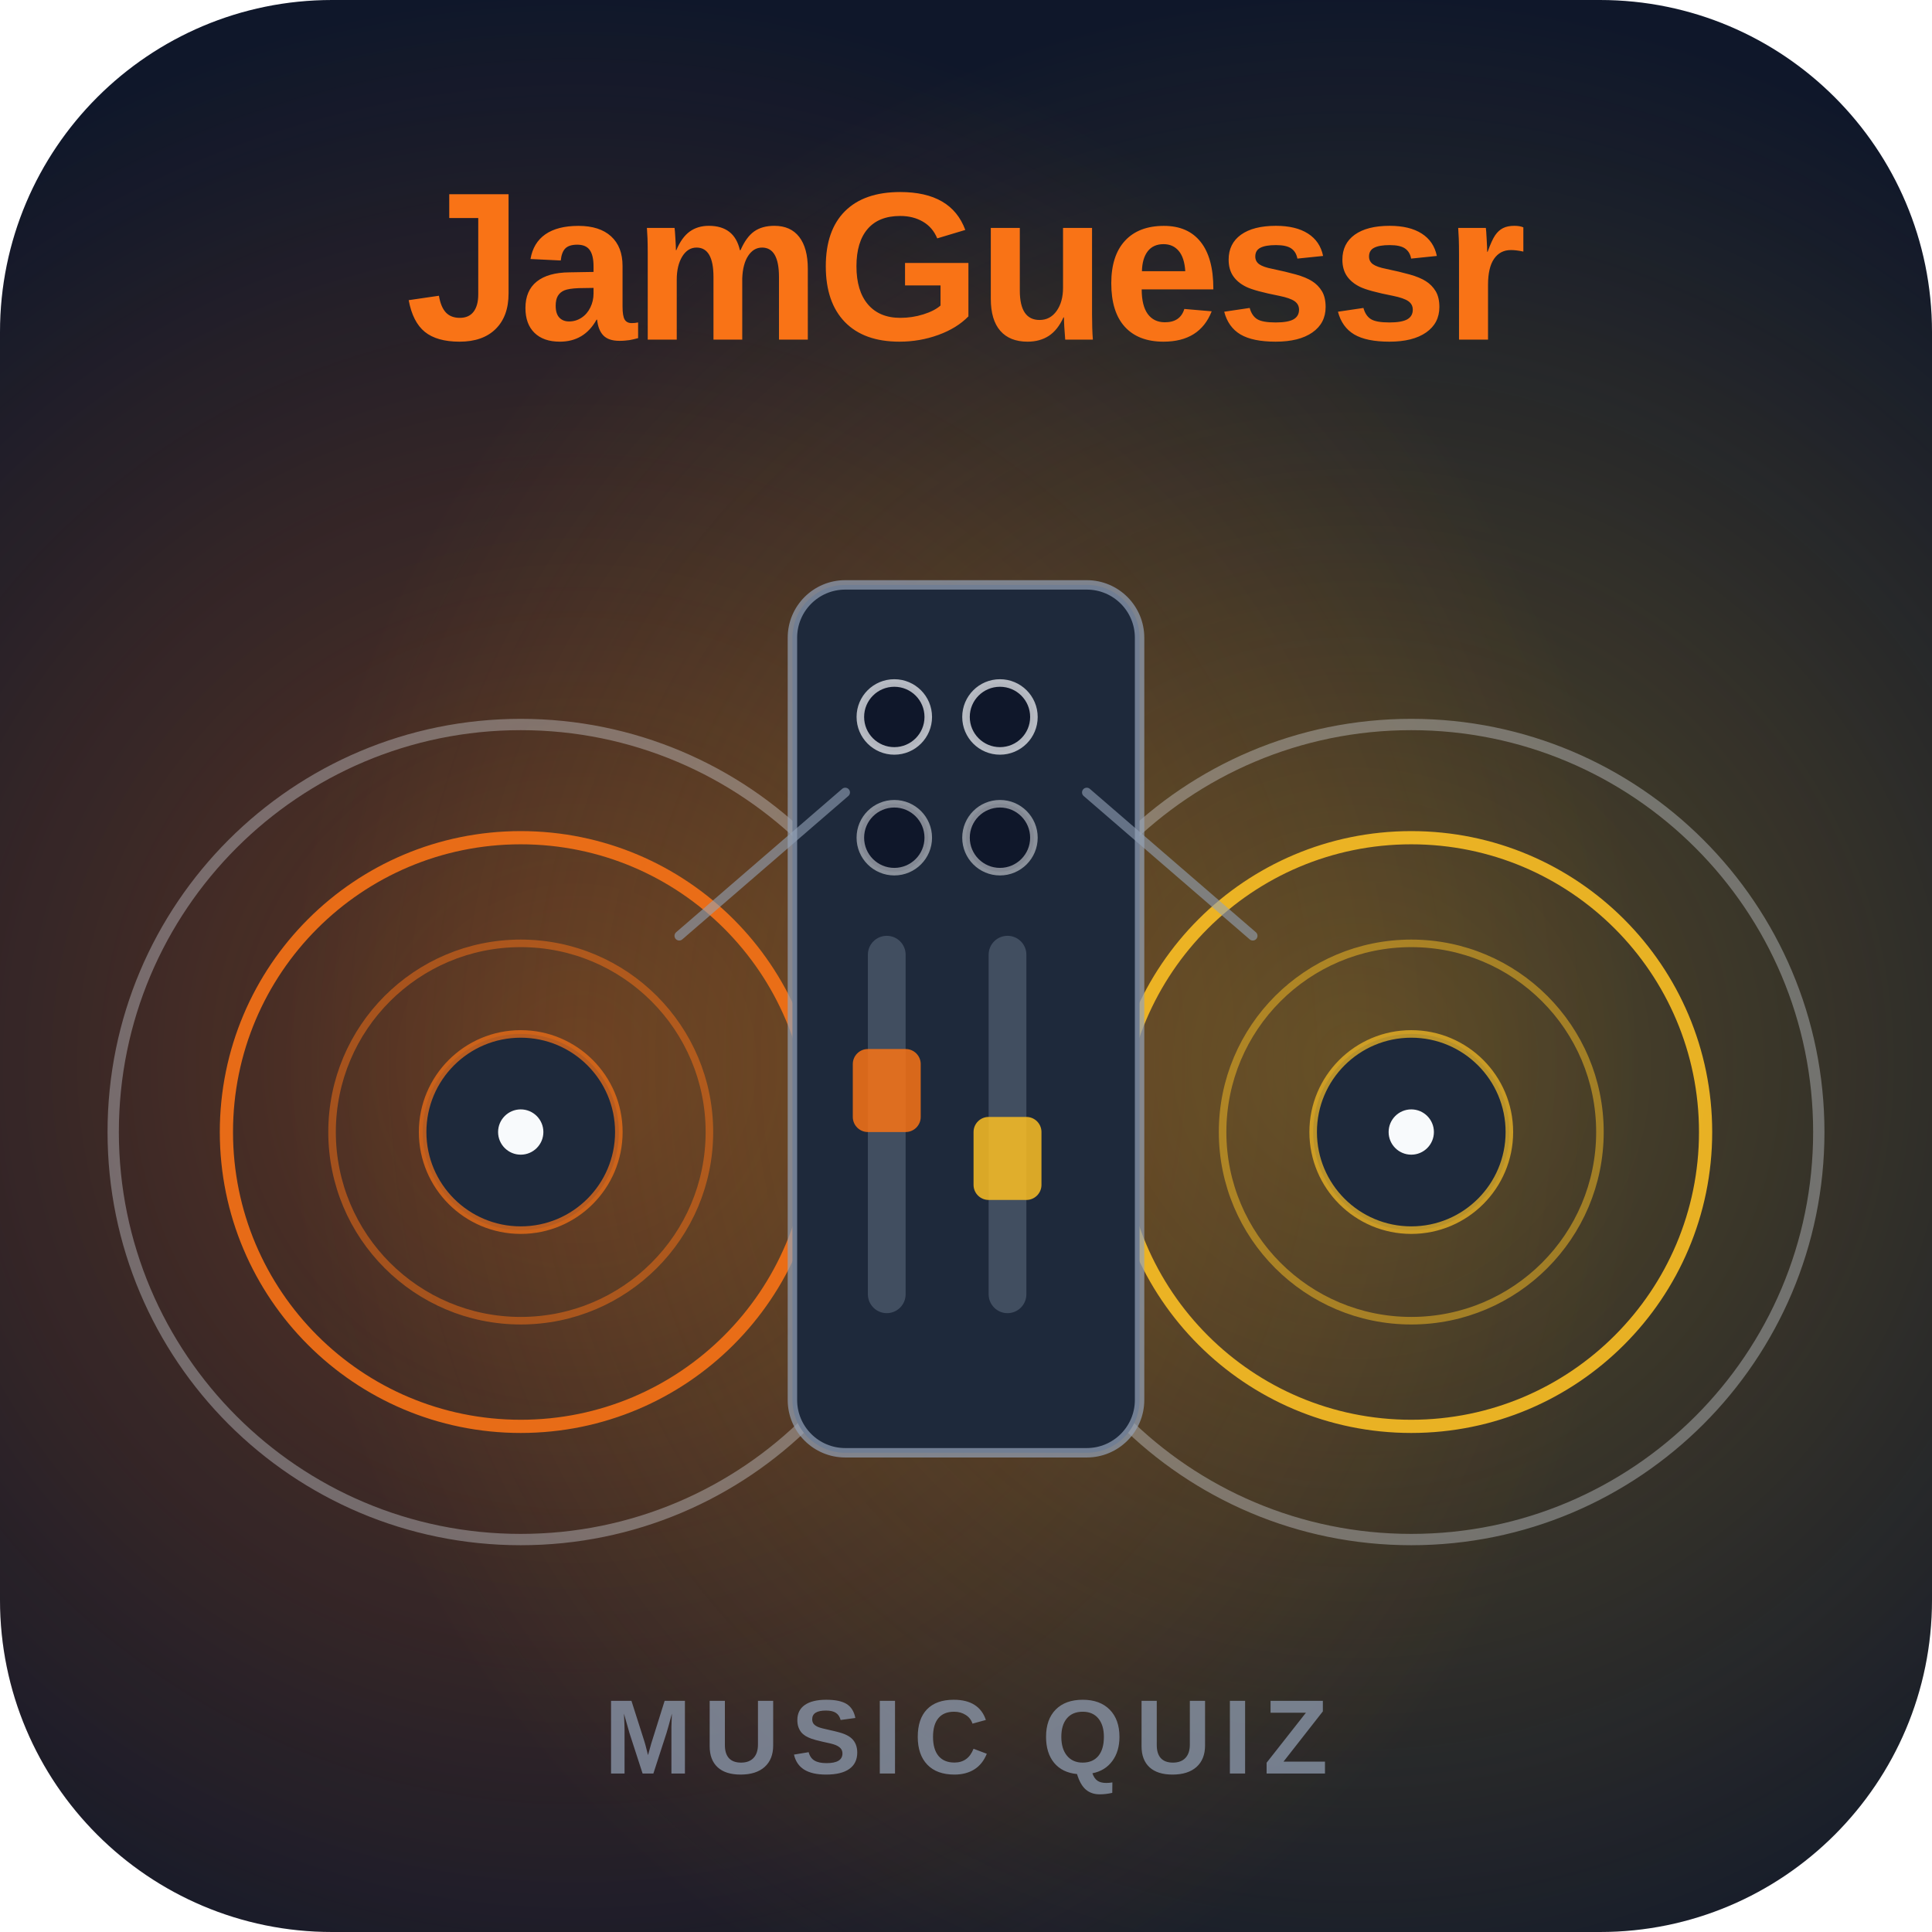
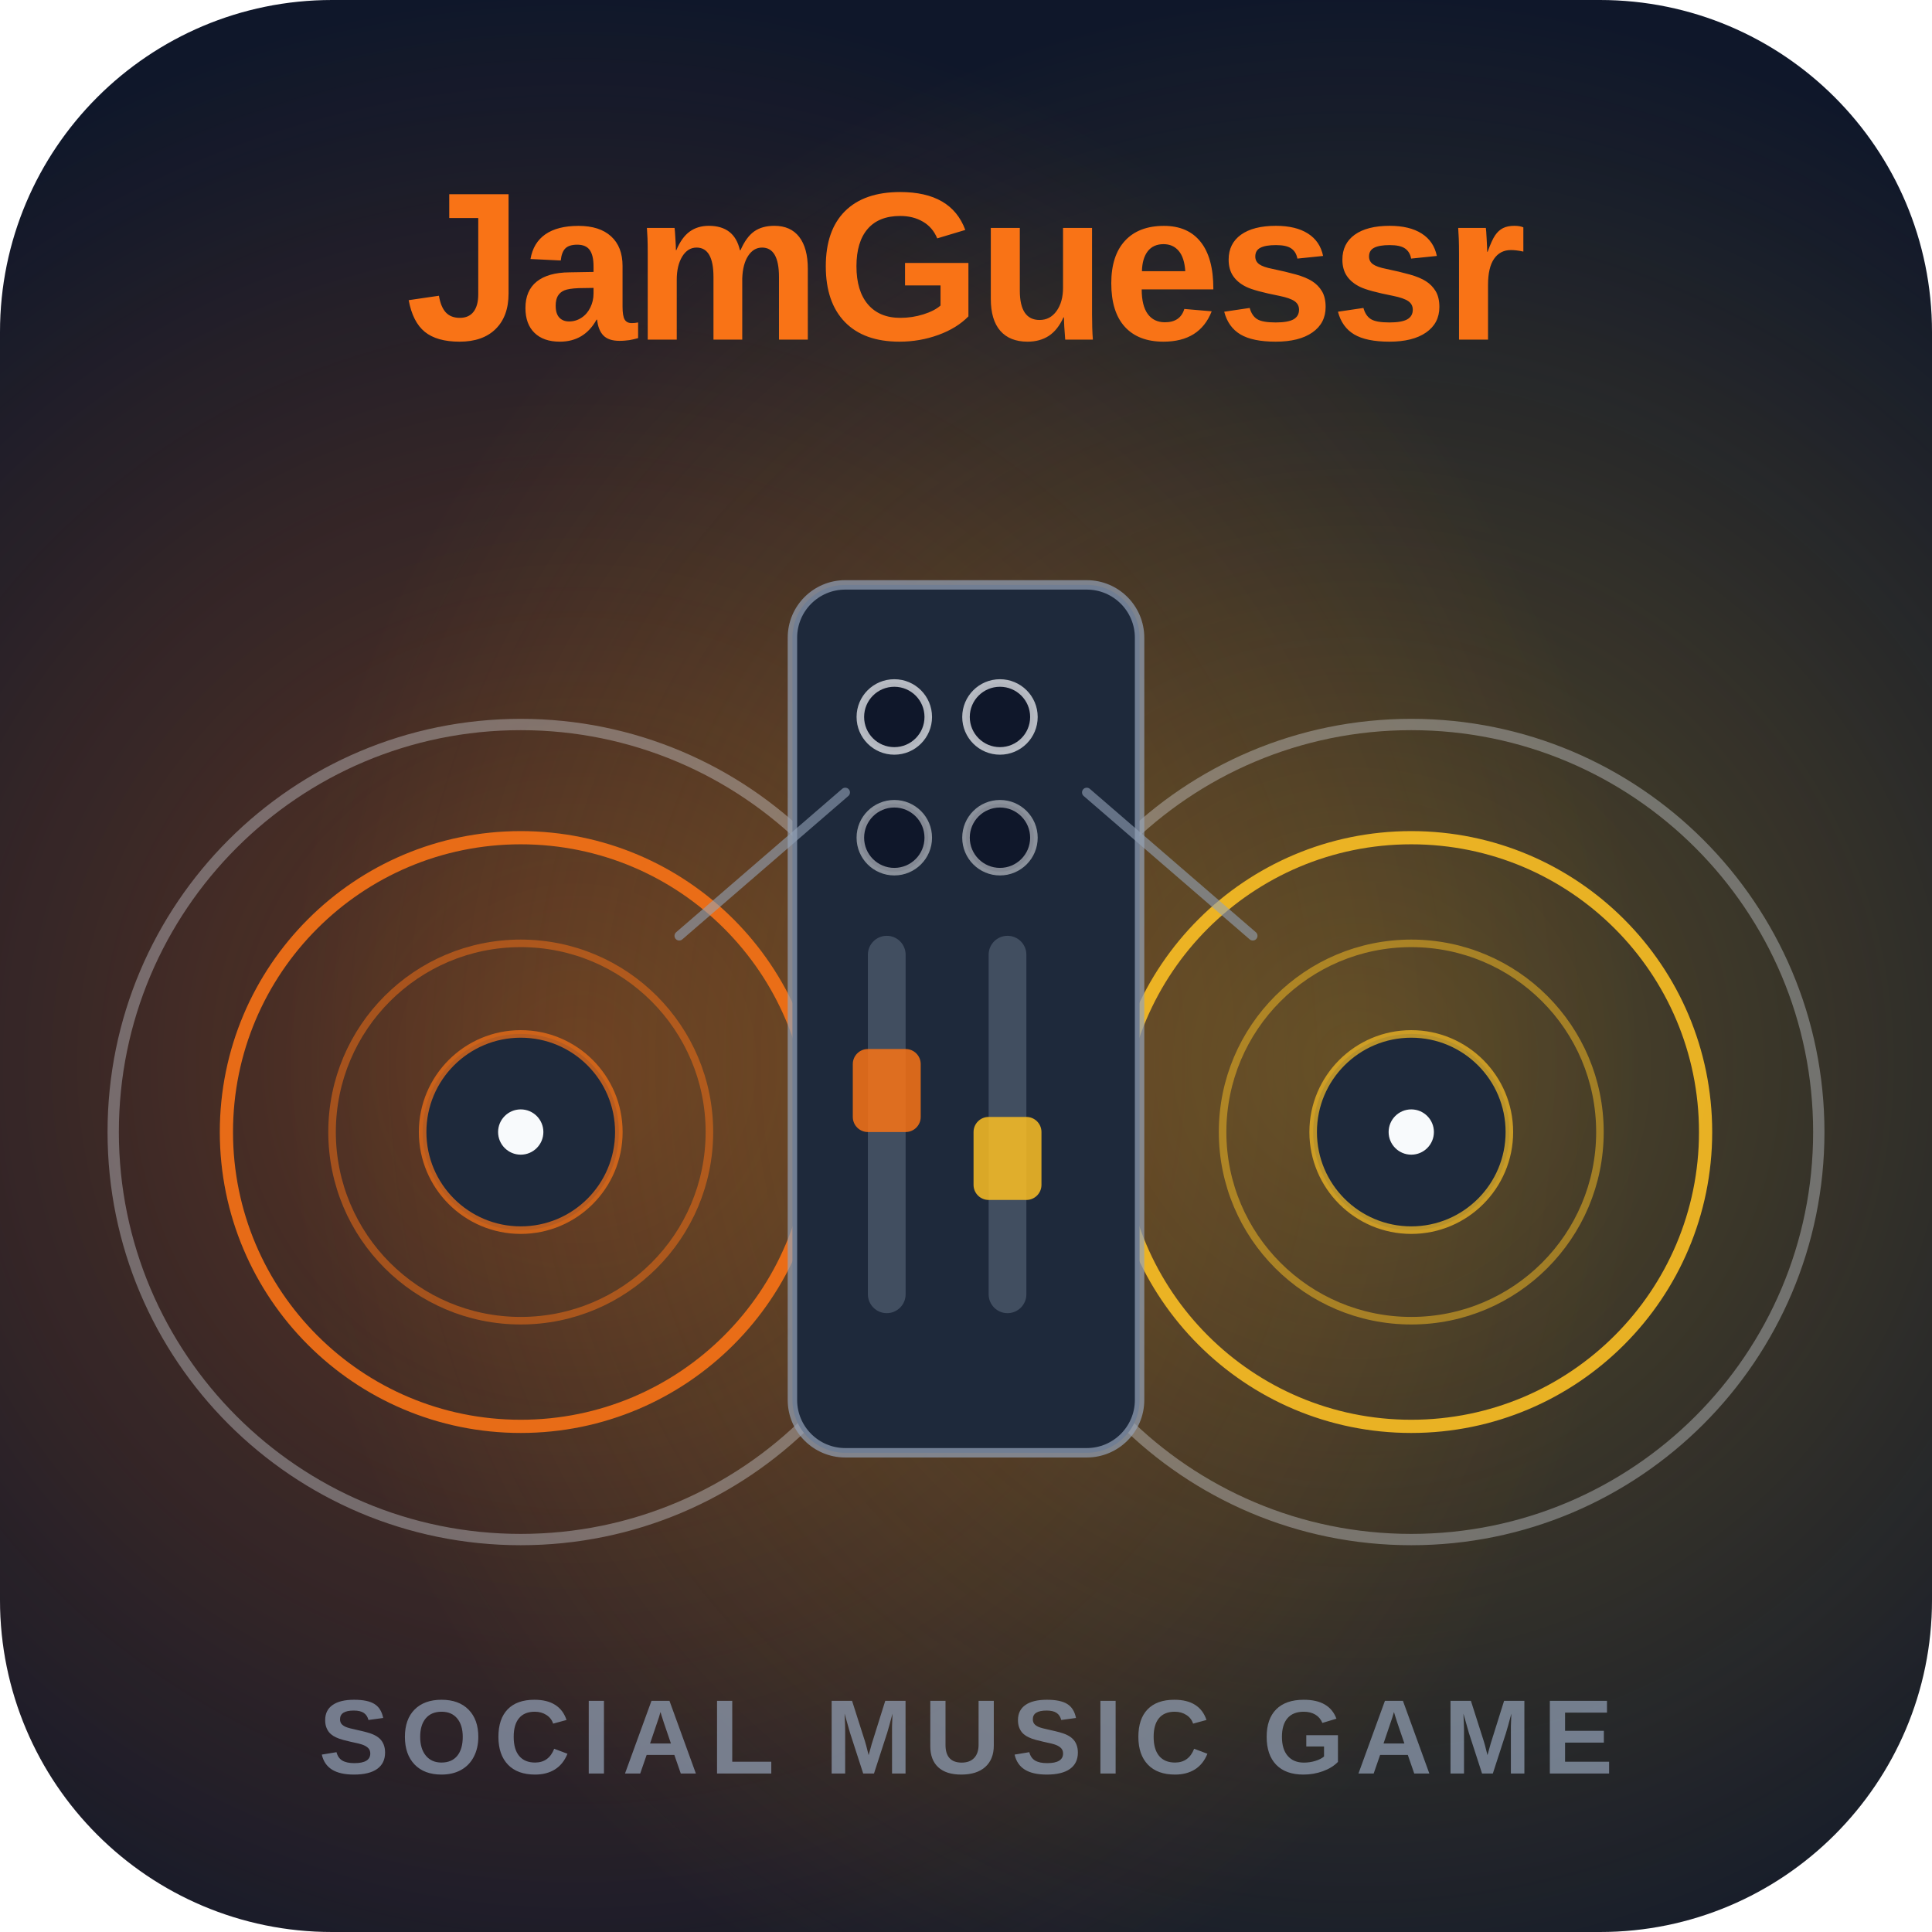
<svg xmlns="http://www.w3.org/2000/svg" width="512" height="512" viewBox="0 0 512 512">
  <defs>
    <radialGradient id="glowL" cx="0.3" cy="0.55" r="0.55">
      <stop offset="0%" stop-color="#f97316" stop-opacity="0.35" />
      <stop offset="100%" stop-color="#f97316" stop-opacity="0" />
    </radialGradient>
    <radialGradient id="glowR" cx="0.7" cy="0.55" r="0.55">
      <stop offset="0%" stop-color="#fbbf24" stop-opacity="0.3" />
      <stop offset="100%" stop-color="#fbbf24" stop-opacity="0" />
    </radialGradient>
  </defs>
  <rect width="512" height="512" rx="88" fill="#0f172a" />
  <rect width="512" height="512" rx="88" fill="url(#glowL)" />
  <rect width="512" height="512" rx="88" fill="url(#glowR)" />
  <text x="256" y="90" text-anchor="middle" font-family="Arial Black, Arial, sans-serif" font-weight="900" font-size="56" letter-spacing="-1" fill="#f97316">JamGuessr</text>
  <circle cx="138" cy="300" r="108" stroke="#e2e8f0" stroke-opacity="0.35" stroke-width="3" fill="none" />
  <circle cx="138" cy="300" r="78" stroke="#f97316" stroke-opacity="0.9" stroke-width="3.5" fill="none" />
  <circle cx="138" cy="300" r="50" stroke="#f97316" stroke-opacity="0.5" stroke-width="2" fill="none" />
  <circle cx="138" cy="300" r="26" fill="#1e293b" stroke="#f97316" stroke-opacity="0.7" stroke-width="2" />
  <circle cx="138" cy="300" r="6" fill="#f8fafc" />
  <circle cx="374" cy="300" r="108" stroke="#e2e8f0" stroke-opacity="0.35" stroke-width="3" fill="none" />
  <circle cx="374" cy="300" r="78" stroke="#fbbf24" stroke-opacity="0.9" stroke-width="3.5" fill="none" />
  <circle cx="374" cy="300" r="50" stroke="#fbbf24" stroke-opacity="0.5" stroke-width="2" fill="none" />
  <circle cx="374" cy="300" r="26" fill="#1e293b" stroke="#fbbf24" stroke-opacity="0.7" stroke-width="2" />
  <circle cx="374" cy="300" r="6" fill="#f8fafc" />
  <rect x="210" y="155" width="92" height="230" rx="14" fill="#1e293b" stroke="#94a3b8" stroke-opacity="0.7" stroke-width="2.5" />
  <circle cx="237" cy="190" r="9" stroke="#f8fafc" stroke-opacity="0.7" stroke-width="2" fill="#0f172a" />
  <circle cx="265" cy="190" r="9" stroke="#f8fafc" stroke-opacity="0.7" stroke-width="2" fill="#0f172a" />
  <circle cx="237" cy="222" r="9" stroke="#f8fafc" stroke-opacity="0.5" stroke-width="2" fill="#0f172a" />
  <circle cx="265" cy="222" r="9" stroke="#f8fafc" stroke-opacity="0.5" stroke-width="2" fill="#0f172a" />
  <rect x="230" y="248" width="10" height="100" rx="5" fill="#94a3b8" fill-opacity="0.3" />
  <rect x="262" y="248" width="10" height="100" rx="5" fill="#94a3b8" fill-opacity="0.3" />
  <rect x="226" y="278" width="18" height="22" rx="4" fill="#f97316" fill-opacity="0.85" />
  <rect x="258" y="296" width="18" height="22" rx="4" fill="#fbbf24" fill-opacity="0.85" />
  <line x1="224" y1="210" x2="180" y2="248" stroke="#94a3b8" stroke-opacity="0.6" stroke-width="2.5" stroke-linecap="round" />
  <line x1="288" y1="210" x2="332" y2="248" stroke="#94a3b8" stroke-opacity="0.6" stroke-width="2.5" stroke-linecap="round" />
-   <text x="256" y="470" text-anchor="middle" font-family="Arial, sans-serif" font-weight="600" font-size="28" fill="#94a3b8" fill-opacity="0.7" letter-spacing="3">MUSIC QUIZ</text>
+   <text x="256" y="470" text-anchor="middle" font-family="Arial, sans-serif" font-weight="600" font-size="28" fill="#94a3b8" fill-opacity="0.7" letter-spacing="3">SOCIAL MUSIC GAME</text>
</svg>
